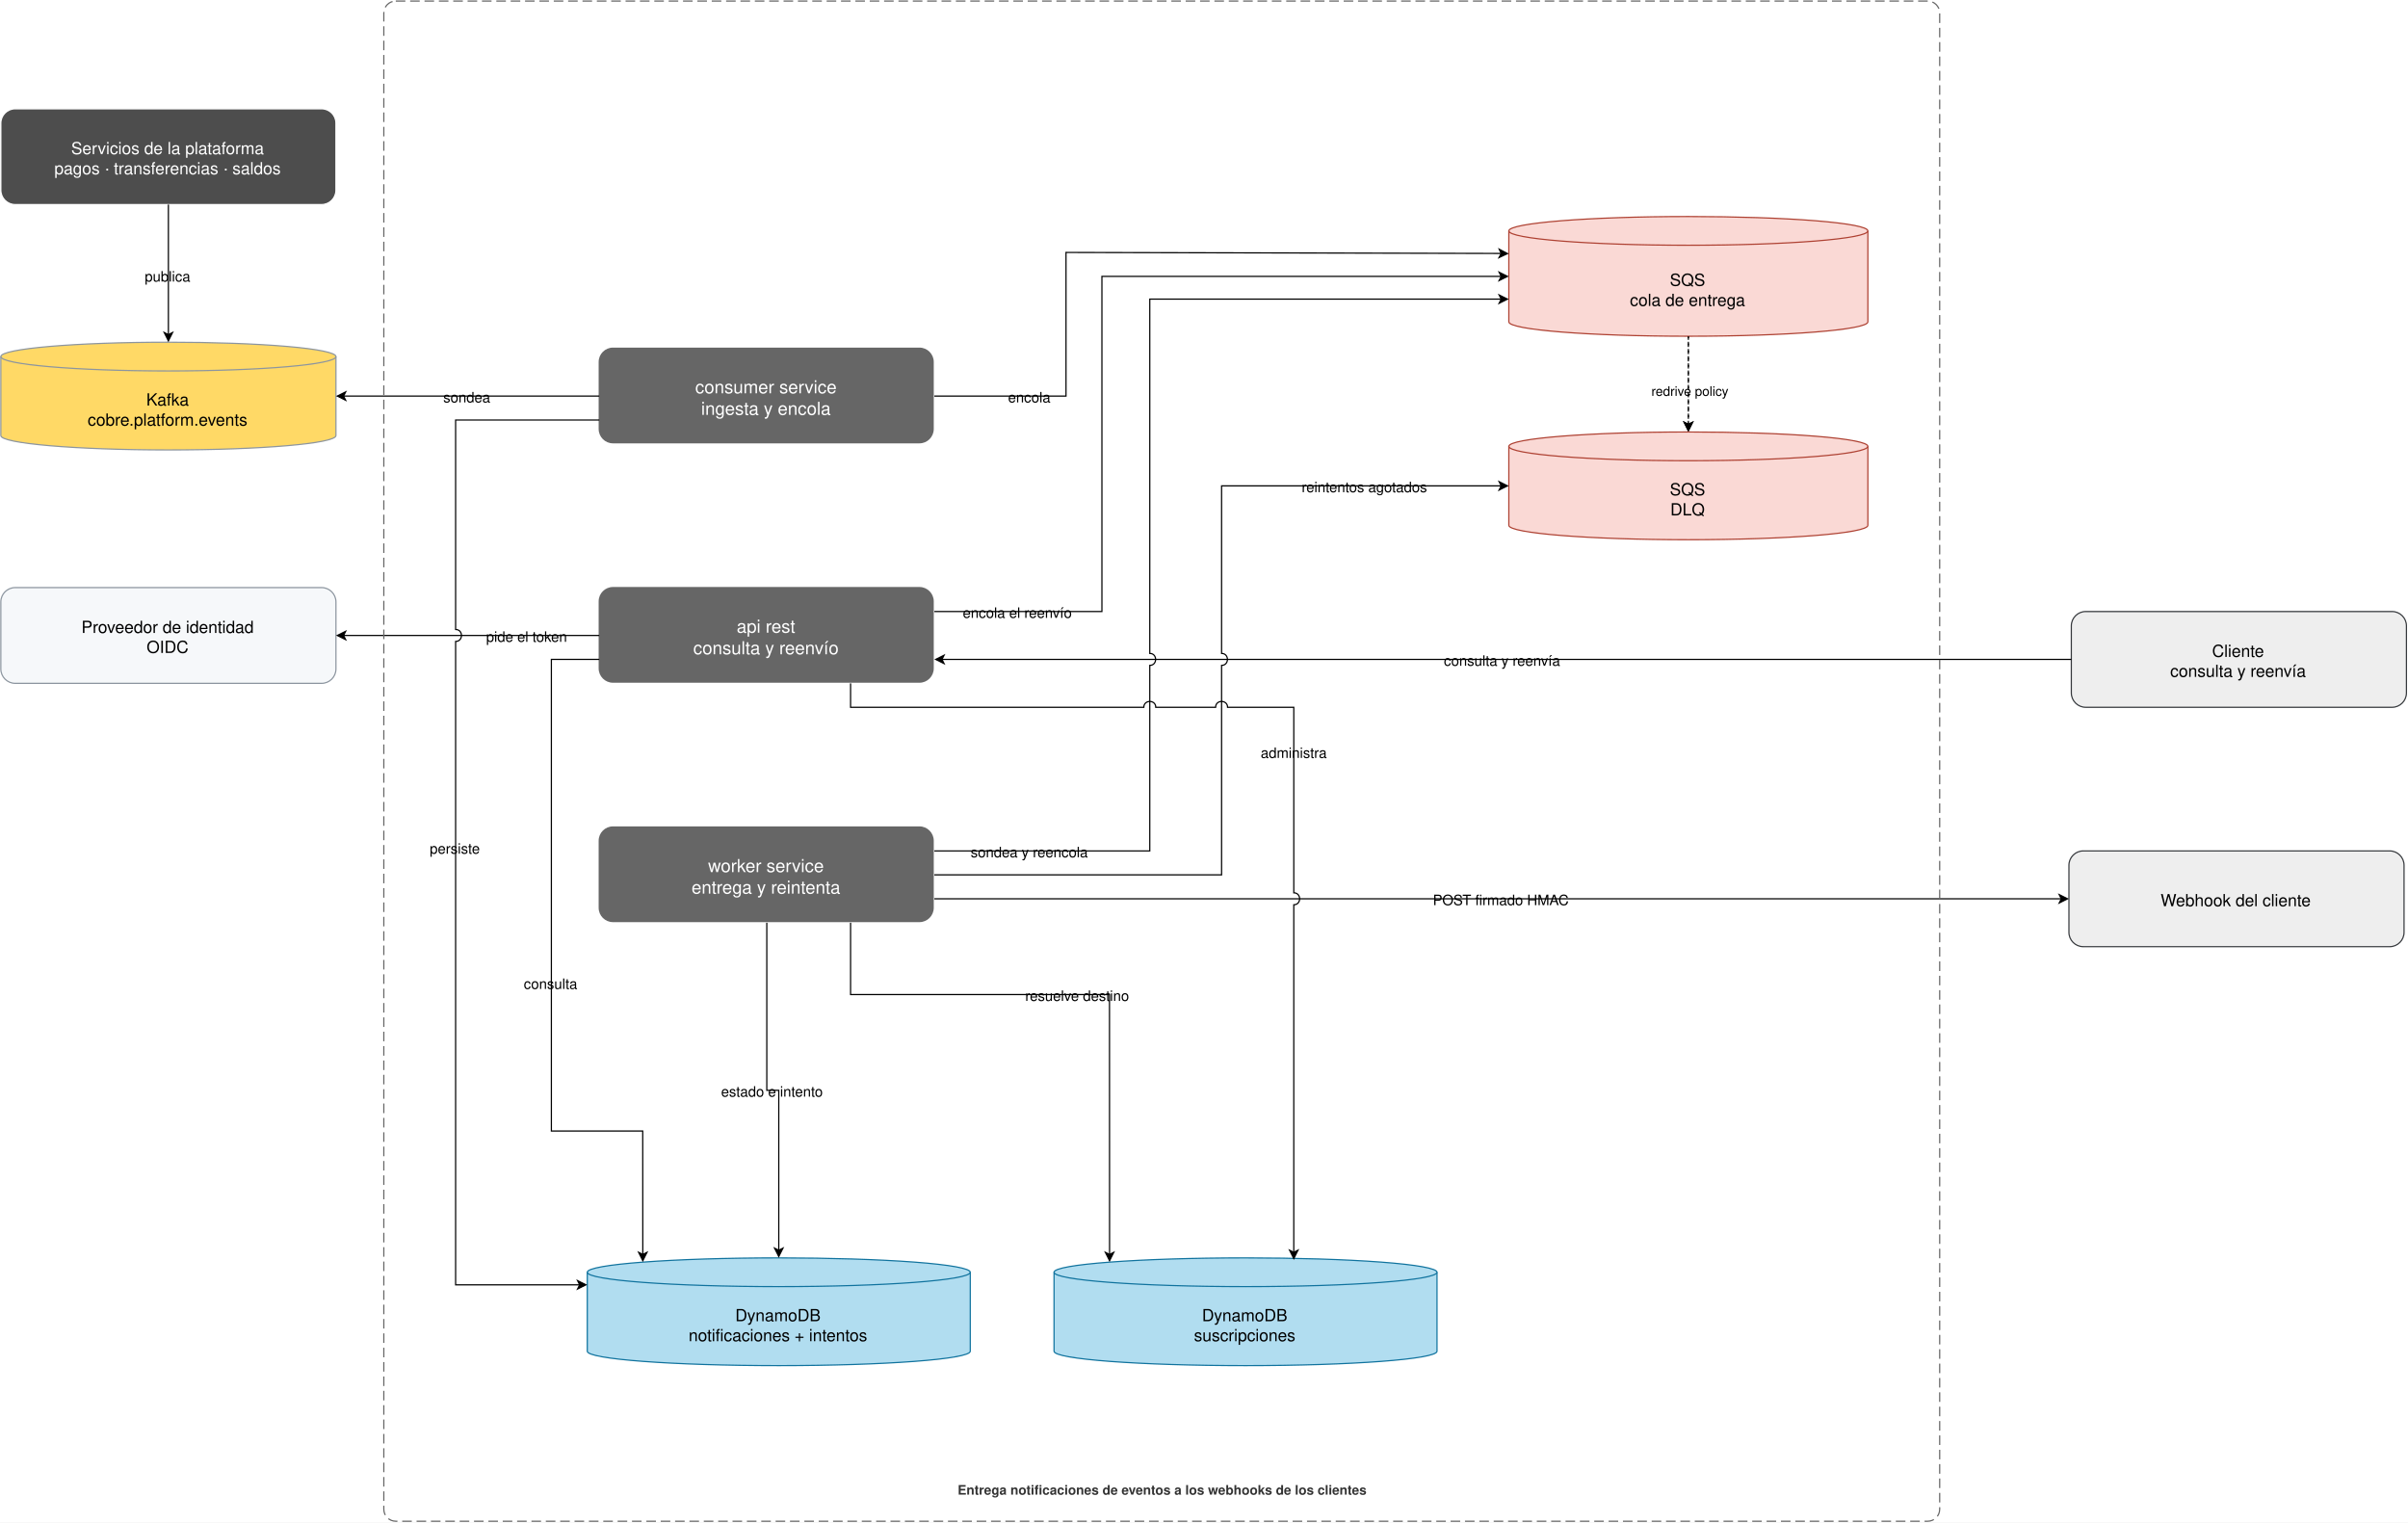
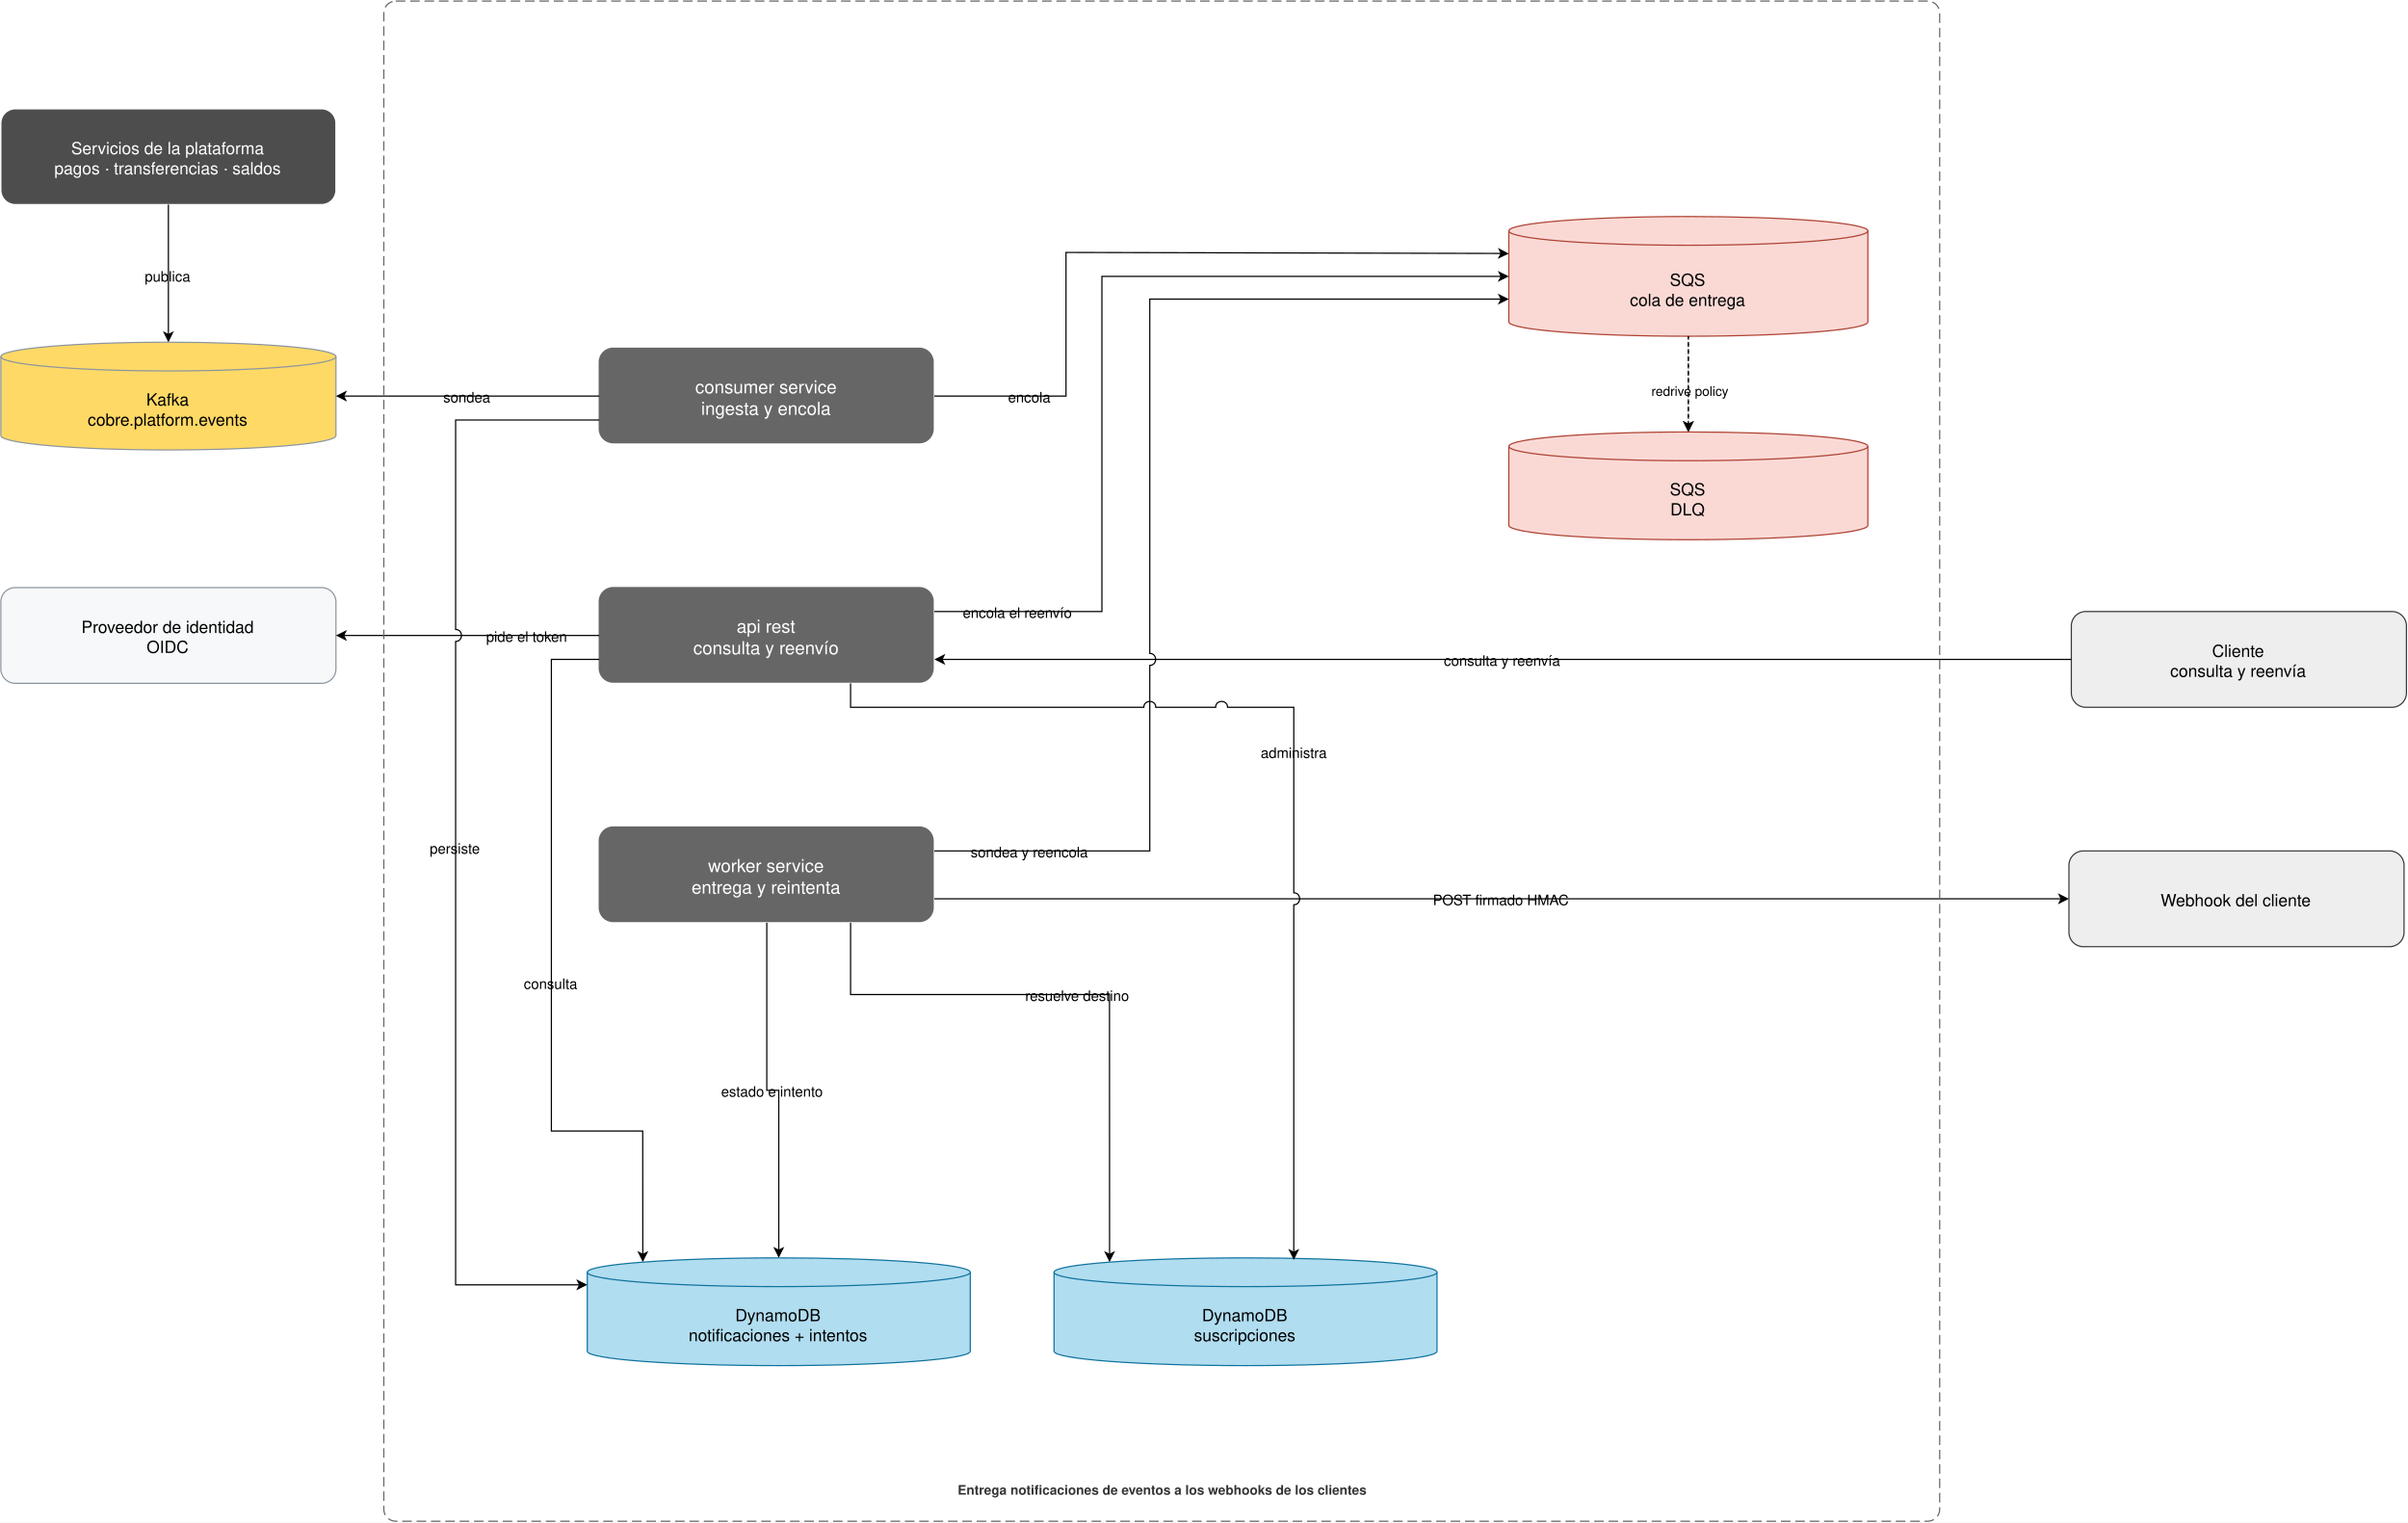
<svg xmlns="http://www.w3.org/2000/svg" style="background: #ffffff; background-color: var(--ge-adaptive-bg, #ffffff); color-scheme: light dark;" version="1.1" width="2012px" height="1272px" viewBox="0 0 2012 1272" id="ge-svg-UiCDVgTB0LfAYHynddVs">
  <style type="text/css">@supports (color: light-dark(#000, #fff)) { #ge-svg-UiCDVgTB0LfAYHynddVs { --ge-adaptive-bg: light-dark(#ffffff, var(--ge-dark-color, #121212)); } }</style>
  <defs />
  <rect fill="#ffffff" width="100%" height="100%" x="0" y="0" style="fill: var(--ge-adaptive-bg, #ffffff);" />
  <g>
    <g data-cell-id="0">
      <g data-cell-id="1">
        <g data-cell-id="PbNY30MPL190CjEdveRk-193">
          <g transform="translate(0.5,0.5)">
            <path d="M 1410.2 280.4 L 1410.2 354.03" fill="none" stroke="#000000" stroke-miterlimit="10" stroke-dasharray="3 3" pointer-events="stroke" style="stroke: light-dark(rgb(0, 0, 0), rgb(255, 255, 255));" />
            <path d="M 1410.2 359.28 L 1406.7 352.28 L 1410.2 354.03 L 1413.7 352.28 Z" fill="#000000" stroke="#000000" stroke-miterlimit="10" pointer-events="all" style="fill: light-dark(rgb(0, 0, 0), rgb(255, 255, 255)); stroke: light-dark(rgb(0, 0, 0), rgb(255, 255, 255));" />
          </g>
        </g>
        <g data-cell-id="PbNY30MPL190CjEdveRk-163">
          <g transform="translate(0.5,0.5)">
            <path d="M 1260.2 192.4 C 1260.2 185.77 1327.36 180.4 1410.2 180.4 C 1449.98 180.4 1488.14 181.66 1516.27 183.91 C 1544.4 186.17 1560.2 189.22 1560.2 192.4 L 1560.2 268.4 C 1560.2 275.03 1493.04 280.4 1410.2 280.4 C 1327.36 280.4 1260.2 275.03 1260.2 268.4 Z" fill="#fad9d5" stroke="#ae4132" stroke-miterlimit="10" pointer-events="all" style="fill: light-dark(rgb(250, 217, 213), rgb(68, 39, 36)); stroke: light-dark(rgb(174, 65, 50), rgb(236, 143, 130));" />
            <path d="M 1560.2 192.4 C 1560.2 199.03 1493.04 204.4 1410.2 204.4 C 1327.36 204.4 1260.2 199.03 1260.2 192.4" fill="none" stroke="#ae4132" stroke-miterlimit="10" pointer-events="all" style="stroke: light-dark(rgb(174, 65, 50), rgb(236, 143, 130));" />
          </g>
          <g>
            <g>
              <text x="1410.0" y="238.8" text-anchor="middle" font-family="Helvetica, Arial, sans-serif" font-size="14" fill="#000000">SQS</text>
              <text x="1410.0" y="255.6" text-anchor="middle" font-family="Helvetica, Arial, sans-serif" font-size="14" fill="#000000">cola de entrega</text>
            </g>
          </g>
        </g>
        <g data-cell-id="PbNY30MPL190CjEdveRk-194">
          <g transform="translate(0.5,0.5)">
            <path d="M 1410.2 354.03 L 1410.2 280.4" fill="none" stroke="#000000" stroke-miterlimit="10" stroke-dasharray="3 3" pointer-events="stroke" style="stroke: light-dark(rgb(0, 0, 0), rgb(255, 255, 255));" />
            <path d="M 1410.2 359.28 L 1406.7 352.28 L 1410.2 354.03 L 1413.7 352.28 Z" fill="#000000" stroke="#000000" stroke-miterlimit="10" pointer-events="all" style="fill: light-dark(rgb(0, 0, 0), rgb(255, 255, 255)); stroke: light-dark(rgb(0, 0, 0), rgb(255, 255, 255));" />
          </g>
          <g data-cell-id="PbNY30MPL190CjEdveRk-195">
            <g>
              <g>
                <text x="1412.0" y="330.7" text-anchor="middle" font-family="Helvetica, Arial, sans-serif" font-size="11" fill="#000000">redrive policy</text>
              </g>
            </g>
          </g>
        </g>
        <g data-cell-id="PbNY30MPL190CjEdveRk-164">
          <g transform="translate(0.5,0.5)">
            <path d="M 1260.2 372.4 C 1260.2 365.77 1327.36 360.4 1410.2 360.4 C 1449.98 360.4 1488.14 361.66 1516.27 363.91 C 1544.4 366.17 1560.2 369.22 1560.2 372.4 L 1560.2 438.4 C 1560.2 445.03 1493.04 450.4 1410.2 450.4 C 1327.36 450.4 1260.2 445.03 1260.2 438.4 Z" fill="#fad9d5" stroke="#ae4132" stroke-miterlimit="10" pointer-events="all" style="fill: light-dark(rgb(250, 217, 213), rgb(68, 39, 36)); stroke: light-dark(rgb(174, 65, 50), rgb(236, 143, 130));" />
            <path d="M 1560.2 372.4 C 1560.2 379.03 1493.04 384.4 1410.2 384.4 C 1327.36 384.4 1260.2 379.03 1260.2 372.4" fill="none" stroke="#ae4132" stroke-miterlimit="10" pointer-events="all" style="stroke: light-dark(rgb(174, 65, 50), rgb(236, 143, 130));" />
          </g>
          <g>
            <g>
              <text x="1410.0" y="413.8" text-anchor="middle" font-family="Helvetica, Arial, sans-serif" font-size="14" fill="#000000">SQS</text>
              <text x="1410.0" y="430.6" text-anchor="middle" font-family="Helvetica, Arial, sans-serif" font-size="14" fill="#000000">DLQ</text>
            </g>
          </g>
        </g>
        <g data-cell-id="PbNY30MPL190CjEdveRk-165">
          <g transform="translate(0.5,0.5)">
            <rect x="0.2" y="90.4" width="280" height="80" rx="12" ry="12" fill="#4d4d4d" stroke="#ffffff" pointer-events="all" style="fill: light-dark(rgb(77, 77, 77), rgb(171, 171, 171)); stroke: light-dark(rgb(255, 255, 255), rgb(18, 18, 18));" />
          </g>
          <g>
            <g>
              <text x="140.0" y="128.8" text-anchor="middle" font-family="Helvetica, Arial, sans-serif" font-size="14" fill="#FFFFFF">Servicios de la plataforma</text>
              <text x="140.0" y="145.6" text-anchor="middle" font-family="Helvetica, Arial, sans-serif" font-size="14" fill="#FFFFFF">pagos · transferencias · saldos</text>
            </g>
          </g>
        </g>
        <g data-cell-id="PbNY30MPL190CjEdveRk-166">
          <g transform="translate(0.5,0.5)">
            <path d="M 0.2 297.4 C 0.2 290.77 62.88 285.4 140.2 285.4 C 177.33 285.4 212.94 286.66 239.19 288.91 C 265.45 291.17 280.2 294.22 280.2 297.4 L 280.2 363.4 C 280.2 370.03 217.52 375.4 140.2 375.4 C 62.88 375.4 0.2 370.03 0.2 363.4 Z" fill="#ffd966" stroke="#8c959f" stroke-miterlimit="10" pointer-events="all" style="fill: light-dark(rgb(255, 217, 102), rgb(84, 51, 0)); stroke: light-dark(rgb(140, 149, 159), rgb(103, 111, 120));" />
            <path d="M 280.2 297.4 C 280.2 304.03 217.52 309.4 140.2 309.4 C 62.88 309.4 0.2 304.03 0.2 297.4" fill="none" stroke="#8c959f" stroke-miterlimit="10" pointer-events="all" style="stroke: light-dark(rgb(140, 149, 159), rgb(103, 111, 120));" />
          </g>
          <g>
            <g>
              <text x="140.0" y="338.8" text-anchor="middle" font-family="Helvetica, Arial, sans-serif" font-size="14" fill="#000000">Kafka</text>
              <text x="140.0" y="355.6" text-anchor="middle" font-family="Helvetica, Arial, sans-serif" font-size="14" fill="#000000">cobre.platform.events</text>
            </g>
          </g>
        </g>
        <g data-cell-id="PbNY30MPL190CjEdveRk-167">
          <g transform="translate(0.5,0.5)">
            <rect x="1730.2" y="510.4" width="280" height="80" rx="12" ry="12" fill="#eeeeee" stroke="#36393d" pointer-events="all" style="fill: light-dark(rgb(238, 238, 238), rgb(32, 32, 32)); stroke: light-dark(rgb(54, 57, 61), rgb(186, 189, 192));" />
          </g>
          <g>
            <g>
              <text x="1870.0" y="548.8" text-anchor="middle" font-family="Helvetica, Arial, sans-serif" font-size="14" fill="#000000">Cliente</text>
              <text x="1870.0" y="565.5" text-anchor="middle" font-family="Helvetica, Arial, sans-serif" font-size="14" fill="#000000">consulta y reenvía</text>
            </g>
          </g>
        </g>
        <g data-cell-id="PbNY30MPL190CjEdveRk-168">
          <g>
            <rect x="500.2" y="290.4" width="280" height="80" rx="12" ry="12" fill="#666666" stroke="none" pointer-events="all" style="fill: light-dark(rgb(102, 102, 102), rgb(149, 149, 149));" />
          </g>
          <g>
            <g>
              <text x="640.0" y="328.6" text-anchor="middle" font-family="Helvetica, Arial, sans-serif" font-size="15" fill="#ffffff">consumer service</text>
              <text x="640.0" y="346.6" text-anchor="middle" font-family="Helvetica, Arial, sans-serif" font-size="15" fill="#ffffff">ingesta y encola</text>
            </g>
          </g>
        </g>
        <g data-cell-id="PbNY30MPL190CjEdveRk-169">
          <g>
            <rect x="500.2" y="490.4" width="280" height="80" rx="12" ry="12" fill="#666666" stroke="none" pointer-events="all" style="fill: light-dark(rgb(102, 102, 102), rgb(149, 149, 149));" />
          </g>
          <g>
            <g>
              <text x="640.0" y="528.6" text-anchor="middle" font-family="Helvetica, Arial, sans-serif" font-size="15" fill="#ffffff">api rest</text>
              <text x="640.0" y="546.6" text-anchor="middle" font-family="Helvetica, Arial, sans-serif" font-size="15" fill="#ffffff">consulta y reenvío</text>
            </g>
          </g>
        </g>
        <g data-cell-id="PbNY30MPL190CjEdveRk-170">
          <g>
            <rect x="500.2" y="690.4" width="280" height="80" rx="12" ry="12" fill="#666666" stroke="none" pointer-events="all" style="fill: light-dark(rgb(102, 102, 102), rgb(149, 149, 149));" />
          </g>
          <g>
            <g>
              <text x="640.0" y="728.6" text-anchor="middle" font-family="Helvetica, Arial, sans-serif" font-size="15" fill="#ffffff">worker service</text>
              <text x="640.0" y="746.6" text-anchor="middle" font-family="Helvetica, Arial, sans-serif" font-size="15" fill="#ffffff">entrega y reintenta</text>
            </g>
          </g>
        </g>
        <g data-cell-id="PbNY30MPL190CjEdveRk-171">
          <g transform="translate(0.5,0.5)">
            <rect x="0.2" y="490.4" width="280" height="80" rx="12" ry="12" fill="#f6f8fa" stroke="#8c959f" pointer-events="all" style="fill: light-dark(rgb(246, 248, 250), rgb(23, 25, 27)); stroke: light-dark(rgb(140, 149, 159), rgb(103, 111, 120));" />
          </g>
          <g>
            <g>
              <text x="140.0" y="528.8" text-anchor="middle" font-family="Helvetica, Arial, sans-serif" font-size="14" fill="#000000">Proveedor de identidad</text>
              <text x="140.0" y="545.5" text-anchor="middle" font-family="Helvetica, Arial, sans-serif" font-size="14" fill="#000000">OIDC</text>
            </g>
          </g>
        </g>
        <g data-cell-id="PbNY30MPL190CjEdveRk-172">
          <g transform="translate(0.5,0.5)">
            <rect x="1728.2" y="710.4" width="280" height="80" rx="12" ry="12" fill="#eeeeee" stroke="#36393d" pointer-events="all" style="fill: light-dark(rgb(238, 238, 238), rgb(32, 32, 32)); stroke: light-dark(rgb(54, 57, 61), rgb(186, 189, 192));" />
          </g>
          <g>
            <g>
              <text x="1868.0" y="757.1" text-anchor="middle" font-family="Helvetica, Arial, sans-serif" font-size="14" fill="#000000">Webhook del cliente</text>
            </g>
          </g>
        </g>
        <g data-cell-id="PbNY30MPL190CjEdveRk-173">
          <g transform="translate(0.5,0.5)">
            <path d="M 490.2 1062.4 C 490.2 1055.77 561.83 1050.4 650.2 1050.4 C 692.63 1050.4 733.33 1051.66 763.34 1053.91 C 793.34 1056.17 810.2 1059.22 810.2 1062.4 L 810.2 1128.4 C 810.2 1135.03 738.57 1140.4 650.2 1140.4 C 561.83 1140.4 490.2 1135.03 490.2 1128.4 Z" fill="#b1ddf0" stroke="#10739e" stroke-miterlimit="10" pointer-events="all" style="fill: light-dark(rgb(177, 221, 240), rgb(23, 61, 77)); stroke: light-dark(rgb(16, 115, 158), rgb(84, 169, 206));" />
            <path d="M 810.2 1062.4 C 810.2 1069.03 738.57 1074.4 650.2 1074.4 C 561.83 1074.4 490.2 1069.03 490.2 1062.4" fill="none" stroke="#10739e" stroke-miterlimit="10" pointer-events="all" style="stroke: light-dark(rgb(16, 115, 158), rgb(84, 169, 206));" />
          </g>
          <g>
            <g>
              <text x="650.0" y="1103.8" text-anchor="middle" font-family="Helvetica, Arial, sans-serif" font-size="14" fill="#000000">DynamoDB</text>
              <text x="650.0" y="1120.5" text-anchor="middle" font-family="Helvetica, Arial, sans-serif" font-size="14" fill="#000000">notificaciones + intentos</text>
            </g>
          </g>
        </g>
        <g data-cell-id="PbNY30MPL190CjEdveRk-174">
          <g transform="translate(0.5,0.5)">
            <path d="M 880.2 1062.4 C 880.2 1055.77 951.83 1050.4 1040.2 1050.4 C 1082.63 1050.4 1123.33 1051.66 1153.34 1053.91 C 1183.34 1056.17 1200.2 1059.22 1200.2 1062.4 L 1200.2 1128.4 C 1200.2 1135.03 1128.57 1140.4 1040.2 1140.4 C 951.83 1140.4 880.2 1135.03 880.2 1128.4 Z" fill="#b1ddf0" stroke="#10739e" stroke-miterlimit="10" pointer-events="all" style="fill: light-dark(rgb(177, 221, 240), rgb(23, 61, 77)); stroke: light-dark(rgb(16, 115, 158), rgb(84, 169, 206));" />
            <path d="M 1200.2 1062.4 C 1200.2 1069.03 1128.57 1074.4 1040.2 1074.4 C 951.83 1074.4 880.2 1069.03 880.2 1062.4" fill="none" stroke="#10739e" stroke-miterlimit="10" pointer-events="all" style="stroke: light-dark(rgb(16, 115, 158), rgb(84, 169, 206));" />
          </g>
          <g>
            <g>
              <text x="1040.0" y="1103.8" text-anchor="middle" font-family="Helvetica, Arial, sans-serif" font-size="14" fill="#000000">DynamoDB</text>
              <text x="1040.0" y="1120.5" text-anchor="middle" font-family="Helvetica, Arial, sans-serif" font-size="14" fill="#000000">suscripciones</text>
            </g>
          </g>
        </g>
        <g data-cell-id="PbNY30MPL190CjEdveRk-175">
          <g transform="translate(0.5,0.5)">
            <path d="M 140.2 170.4 L 140.2 279.03" fill="none" stroke="#000000" stroke-miterlimit="10" pointer-events="stroke" style="stroke: light-dark(rgb(0, 0, 0), rgb(255, 255, 255));" />
            <path d="M 140.2 284.28 L 136.7 277.28 L 140.2 279.03 L 143.7 277.28 Z" fill="#000000" stroke="#000000" stroke-miterlimit="10" pointer-events="all" style="fill: light-dark(rgb(0, 0, 0), rgb(255, 255, 255)); stroke: light-dark(rgb(0, 0, 0), rgb(255, 255, 255));" />
          </g>
          <g>
            <g>
              <text x="140.0" y="235.2" text-anchor="middle" font-family="Helvetica, Arial, sans-serif" font-size="12" fill="#000000">publica</text>
            </g>
          </g>
        </g>
        <g data-cell-id="PbNY30MPL190CjEdveRk-176">
          <g transform="translate(0.5,0.5)">
            <path d="M 500.2 330.4 L 286.57 330.4" fill="none" stroke="#000000" stroke-miterlimit="10" pointer-events="stroke" style="stroke: light-dark(rgb(0, 0, 0), rgb(255, 255, 255));" />
            <path d="M 281.32 330.4 L 288.32 326.9 L 286.57 330.4 L 288.32 333.9 Z" fill="#000000" stroke="#000000" stroke-miterlimit="10" pointer-events="all" style="fill: light-dark(rgb(0, 0, 0), rgb(255, 255, 255)); stroke: light-dark(rgb(0, 0, 0), rgb(255, 255, 255));" />
          </g>
          <g>
            <g>
              <text x="390.0" y="336.2" text-anchor="middle" font-family="Helvetica, Arial, sans-serif" font-size="12" fill="#000000">sondea</text>
            </g>
          </g>
        </g>
        <g data-cell-id="PbNY30MPL190CjEdveRk-177">
          <g transform="translate(0.5,0.5)">
            <path d="M 1730.2 550.4 L 786.57 550.4" fill="none" stroke="#000000" stroke-miterlimit="10" pointer-events="stroke" style="stroke: light-dark(rgb(0, 0, 0), rgb(255, 255, 255));" />
            <path d="M 781.32 550.4 L 788.32 546.9 L 786.57 550.4 L 788.32 553.9 Z" fill="#000000" stroke="#000000" stroke-miterlimit="10" pointer-events="all" style="fill: light-dark(rgb(0, 0, 0), rgb(255, 255, 255)); stroke: light-dark(rgb(0, 0, 0), rgb(255, 255, 255));" />
          </g>
          <g>
            <g>
              <text x="1255.0" y="556.2" text-anchor="middle" font-family="Helvetica, Arial, sans-serif" font-size="12" fill="#000000">consulta y reenvía</text>
            </g>
          </g>
        </g>
        <g data-cell-id="PbNY30MPL190CjEdveRk-178">
          <g transform="translate(0.5,0.5)">
            <path d="M 500.2 530.4 L 286.57 530.4" fill="none" stroke="#000000" stroke-miterlimit="10" pointer-events="stroke" style="stroke: light-dark(rgb(0, 0, 0), rgb(255, 255, 255));" />
            <path d="M 281.32 530.4 L 288.32 526.9 L 286.57 530.4 L 288.32 533.9 Z" fill="#000000" stroke="#000000" stroke-miterlimit="10" pointer-events="all" style="fill: light-dark(rgb(0, 0, 0), rgb(255, 255, 255)); stroke: light-dark(rgb(0, 0, 0), rgb(255, 255, 255));" />
          </g>
          <g>
            <g>
              <text x="440.0" y="536.2" text-anchor="middle" font-family="Helvetica, Arial, sans-serif" font-size="12" fill="#000000">pide el token</text>
            </g>
          </g>
        </g>
        <g data-cell-id="PbNY30MPL190CjEdveRk-179">
          <g transform="translate(0.5,0.5)">
            <path d="M 780.2 750.4 L 1721.83 750.4" fill="none" stroke="#000000" stroke-miterlimit="10" pointer-events="stroke" style="stroke: light-dark(rgb(0, 0, 0), rgb(255, 255, 255));" />
            <path d="M 1727.08 750.4 L 1720.08 753.9 L 1721.83 750.4 L 1720.08 746.9 Z" fill="#000000" stroke="#000000" stroke-miterlimit="10" pointer-events="all" style="fill: light-dark(rgb(0, 0, 0), rgb(255, 255, 255)); stroke: light-dark(rgb(0, 0, 0), rgb(255, 255, 255));" />
          </g>
          <g>
            <g>
              <text x="1254.0" y="756.2" text-anchor="middle" font-family="Helvetica, Arial, sans-serif" font-size="12" fill="#000000">POST firmado HMAC</text>
            </g>
          </g>
        </g>
        <g data-cell-id="PbNY30MPL190CjEdveRk-180">
          <g transform="translate(0.5,0.5)">
            <path d="M 780.2 330.4 L 890.2 330.4 L 890.2 210.4 L 1253.83 211.24" fill="none" stroke="#000000" stroke-miterlimit="10" pointer-events="stroke" style="stroke: light-dark(rgb(0, 0, 0), rgb(255, 255, 255));" />
            <path d="M 1259.08 211.37 L 1252 214.7 L 1253.83 211.24 L 1252.17 207.7 Z" fill="#000000" stroke="#000000" stroke-miterlimit="10" pointer-events="all" style="fill: light-dark(rgb(0, 0, 0), rgb(255, 255, 255)); stroke: light-dark(rgb(0, 0, 0), rgb(255, 255, 255));" />
          </g>
          <g>
            <g>
              <text x="860.0" y="336.2" text-anchor="middle" font-family="Helvetica, Arial, sans-serif" font-size="12" fill="#000000">encola</text>
            </g>
          </g>
        </g>
        <g data-cell-id="PbNY30MPL190CjEdveRk-181">
          <g transform="translate(0.5,0.5)">
            <path d="M 780.2 510.4 L 920.2 510.4 L 920.2 230.4 L 1253.83 230.4" fill="none" stroke="#000000" stroke-miterlimit="10" pointer-events="stroke" style="stroke: light-dark(rgb(0, 0, 0), rgb(255, 255, 255));" />
            <path d="M 1259.08 230.4 L 1252.08 233.9 L 1253.83 230.4 L 1252.08 226.9 Z" fill="#000000" stroke="#000000" stroke-miterlimit="10" pointer-events="all" style="fill: light-dark(rgb(0, 0, 0), rgb(255, 255, 255)); stroke: light-dark(rgb(0, 0, 0), rgb(255, 255, 255));" />
          </g>
          <g>
            <g>
              <text x="850.0" y="516.2" text-anchor="middle" font-family="Helvetica, Arial, sans-serif" font-size="12" fill="#000000">encola el reenvío</text>
            </g>
          </g>
        </g>
        <g data-cell-id="PbNY30MPL190CjEdveRk-182">
          <g transform="translate(0.5,0.5)">
            <path d="M 780.2 710.4 L 960.2 710.4 L 960.2 555.4 C 966.7 555.4 966.7 545.4 960.2 545.4 L 960.2 545.4 L 960.2 249.4 L 1253.83 249.4" fill="none" stroke="#000000" stroke-miterlimit="10" pointer-events="stroke" style="stroke: light-dark(rgb(0, 0, 0), rgb(255, 255, 255));" />
            <path d="M 1259.08 249.4 L 1252.08 252.9 L 1253.83 249.4 L 1252.08 245.9 Z" fill="#000000" stroke="#000000" stroke-miterlimit="10" pointer-events="all" style="fill: light-dark(rgb(0, 0, 0), rgb(255, 255, 255)); stroke: light-dark(rgb(0, 0, 0), rgb(255, 255, 255));" />
          </g>
          <g>
            <g>
              <text x="860.0" y="716.2" text-anchor="middle" font-family="Helvetica, Arial, sans-serif" font-size="12" fill="#000000">sondea y reencola</text>
            </g>
          </g>
        </g>
-         <g data-cell-id="PbNY30MPL190CjEdveRk-183">
-           <g transform="translate(0.5,0.5)">
-             <path d="M 780.2 730.4 L 1020.2 730.4 L 1020.2 555.4 C 1026.7 555.4 1026.7 545.4 1020.2 545.4 L 1020.2 545.4 L 1020.2 405.4 L 1253.83 405.4" fill="none" stroke="#000000" stroke-miterlimit="10" pointer-events="stroke" style="stroke: light-dark(rgb(0, 0, 0), rgb(255, 255, 255));" />
-             <path d="M 1259.08 405.4 L 1252.08 408.9 L 1253.83 405.4 L 1252.08 401.9 Z" fill="#000000" stroke="#000000" stroke-miterlimit="10" pointer-events="all" style="fill: light-dark(rgb(0, 0, 0), rgb(255, 255, 255)); stroke: light-dark(rgb(0, 0, 0), rgb(255, 255, 255));" />
-           </g>
-           <g>
-             <g>
-               <text x="1140.0" y="411.2" text-anchor="middle" font-family="Helvetica, Arial, sans-serif" font-size="12" fill="#000000">reintentos agotados</text>
-             </g>
-           </g>
-         </g>
        <g data-cell-id="PbNY30MPL190CjEdveRk-185">
          <g transform="translate(0.5,0.5)">
            <path d="M 500.2 350.4 L 380.2 350.4 L 380.2 525.4 C 386.7 525.4 386.7 535.4 380.2 535.4 L 380.2 535.4 L 380.2 1072.9 L 483.83 1072.9" fill="none" stroke="#000000" stroke-miterlimit="10" pointer-events="stroke" style="stroke: light-dark(rgb(0, 0, 0), rgb(255, 255, 255));" />
            <path d="M 489.08 1072.9 L 482.08 1076.4 L 483.83 1072.9 L 482.08 1069.4 Z" fill="#000000" stroke="#000000" stroke-miterlimit="10" pointer-events="all" style="fill: light-dark(rgb(0, 0, 0), rgb(255, 255, 255)); stroke: light-dark(rgb(0, 0, 0), rgb(255, 255, 255));" />
          </g>
          <g>
            <g>
              <text x="380.0" y="713.2" text-anchor="middle" font-family="Helvetica, Arial, sans-serif" font-size="12" fill="#000000">persiste</text>
            </g>
          </g>
        </g>
        <g data-cell-id="PbNY30MPL190CjEdveRk-186">
          <g transform="translate(0.5,0.5)">
            <path d="M 500.2 550.4 L 460.2 550.4 L 460.2 944.4 L 536.53 944.4 L 536.6 1047.51" fill="none" stroke="#000000" stroke-miterlimit="10" pointer-events="stroke" style="stroke: light-dark(rgb(0, 0, 0), rgb(255, 255, 255));" />
            <path d="M 536.6 1052.76 L 533.1 1045.76 L 536.6 1047.51 L 540.1 1045.76 Z" fill="#000000" stroke="#000000" stroke-miterlimit="10" pointer-events="all" style="fill: light-dark(rgb(0, 0, 0), rgb(255, 255, 255)); stroke: light-dark(rgb(0, 0, 0), rgb(255, 255, 255));" />
          </g>
          <g>
            <g>
              <text x="460.0" y="826.2" text-anchor="middle" font-family="Helvetica, Arial, sans-serif" font-size="12" fill="#000000">consulta</text>
            </g>
          </g>
        </g>
        <g data-cell-id="PbNY30MPL190CjEdveRk-187">
          <g transform="translate(0.5,0.5)">
            <path d="M 640.2 770.4 L 640.2 910.4 L 650.2 910.4 L 650.2 1044.03" fill="none" stroke="#000000" stroke-miterlimit="10" pointer-events="stroke" style="stroke: light-dark(rgb(0, 0, 0), rgb(255, 255, 255));" />
            <path d="M 650.2 1049.28 L 646.7 1042.28 L 650.2 1044.03 L 653.7 1042.28 Z" fill="#000000" stroke="#000000" stroke-miterlimit="10" pointer-events="all" style="fill: light-dark(rgb(0, 0, 0), rgb(255, 255, 255)); stroke: light-dark(rgb(0, 0, 0), rgb(255, 255, 255));" />
          </g>
          <g>
            <g>
              <text x="645.0" y="916.2" text-anchor="middle" font-family="Helvetica, Arial, sans-serif" font-size="12" fill="#000000">estado e intento</text>
            </g>
          </g>
        </g>
        <g data-cell-id="PbNY30MPL190CjEdveRk-188">
          <g transform="translate(0.5,0.5)">
            <path d="M 710.2 770.4 L 710.2 830.4 L 926.53 830.4 L 926.6 1047.51" fill="none" stroke="#000000" stroke-miterlimit="10" pointer-events="stroke" style="stroke: light-dark(rgb(0, 0, 0), rgb(255, 255, 255));" />
            <path d="M 926.6 1052.76 L 923.1 1045.76 L 926.6 1047.51 L 930.1 1045.76 Z" fill="#000000" stroke="#000000" stroke-miterlimit="10" pointer-events="all" style="fill: light-dark(rgb(0, 0, 0), rgb(255, 255, 255)); stroke: light-dark(rgb(0, 0, 0), rgb(255, 255, 255));" />
          </g>
          <g>
            <g>
              <text x="900.0" y="836.2" text-anchor="middle" font-family="Helvetica, Arial, sans-serif" font-size="12" fill="#000000">resuelve destino</text>
            </g>
          </g>
        </g>
        <g data-cell-id="PbNY30MPL190CjEdveRk-189">
          <g transform="translate(0.5,0.5)">
            <path d="M 710.2 570.4 L 710.2 590.4 L 955.2 590.4 C 955.2 583.9 965.2 583.9 965.2 590.4 L 965.2 590.4 L 1015.2 590.4 C 1015.2 583.9 1025.2 583.9 1025.2 590.4 L 1025.2 590.4 L 1080.53 590.4 L 1080.53 745.4 C 1087.03 745.4 1087.03 755.4 1080.53 755.4 L 1080.53 755.4 L 1080.52 1045.74" fill="none" stroke="#000000" stroke-miterlimit="10" pointer-events="stroke" style="stroke: light-dark(rgb(0, 0, 0), rgb(255, 255, 255));" />
            <path d="M 1080.52 1050.99 L 1077.02 1043.99 L 1080.52 1045.74 L 1084.02 1043.99 Z" fill="#000000" stroke="#000000" stroke-miterlimit="10" pointer-events="all" style="fill: light-dark(rgb(0, 0, 0), rgb(255, 255, 255)); stroke: light-dark(rgb(0, 0, 0), rgb(255, 255, 255));" />
          </g>
          <g>
            <g>
              <text x="1081.0" y="633.2" text-anchor="middle" font-family="Helvetica, Arial, sans-serif" font-size="12" fill="#000000">administra</text>
            </g>
          </g>
        </g>
        <g data-cell-id="PbNY30MPL190CjEdveRk-196">
          <g transform="translate(0.5,0.5)">
            <rect x="320.2" y="0.4" width="1300" height="1270" rx="10" ry="10" fill="none" stroke="#666666" stroke-dasharray="8 4" pointer-events="none" style="stroke: light-dark(rgb(102, 102, 102), rgb(149, 149, 149));" />
          </g>
          <g>
            <g>
              <text x="971.0" y="1248.7" text-anchor="middle" font-family="Helvetica, Arial, sans-serif" font-size="11" fill="#333333" font-weight="bold">Entrega notificaciones de eventos a los webhooks de los clientes</text>
            </g>
          </g>
        </g>
      </g>
    </g>
  </g>
</svg>
